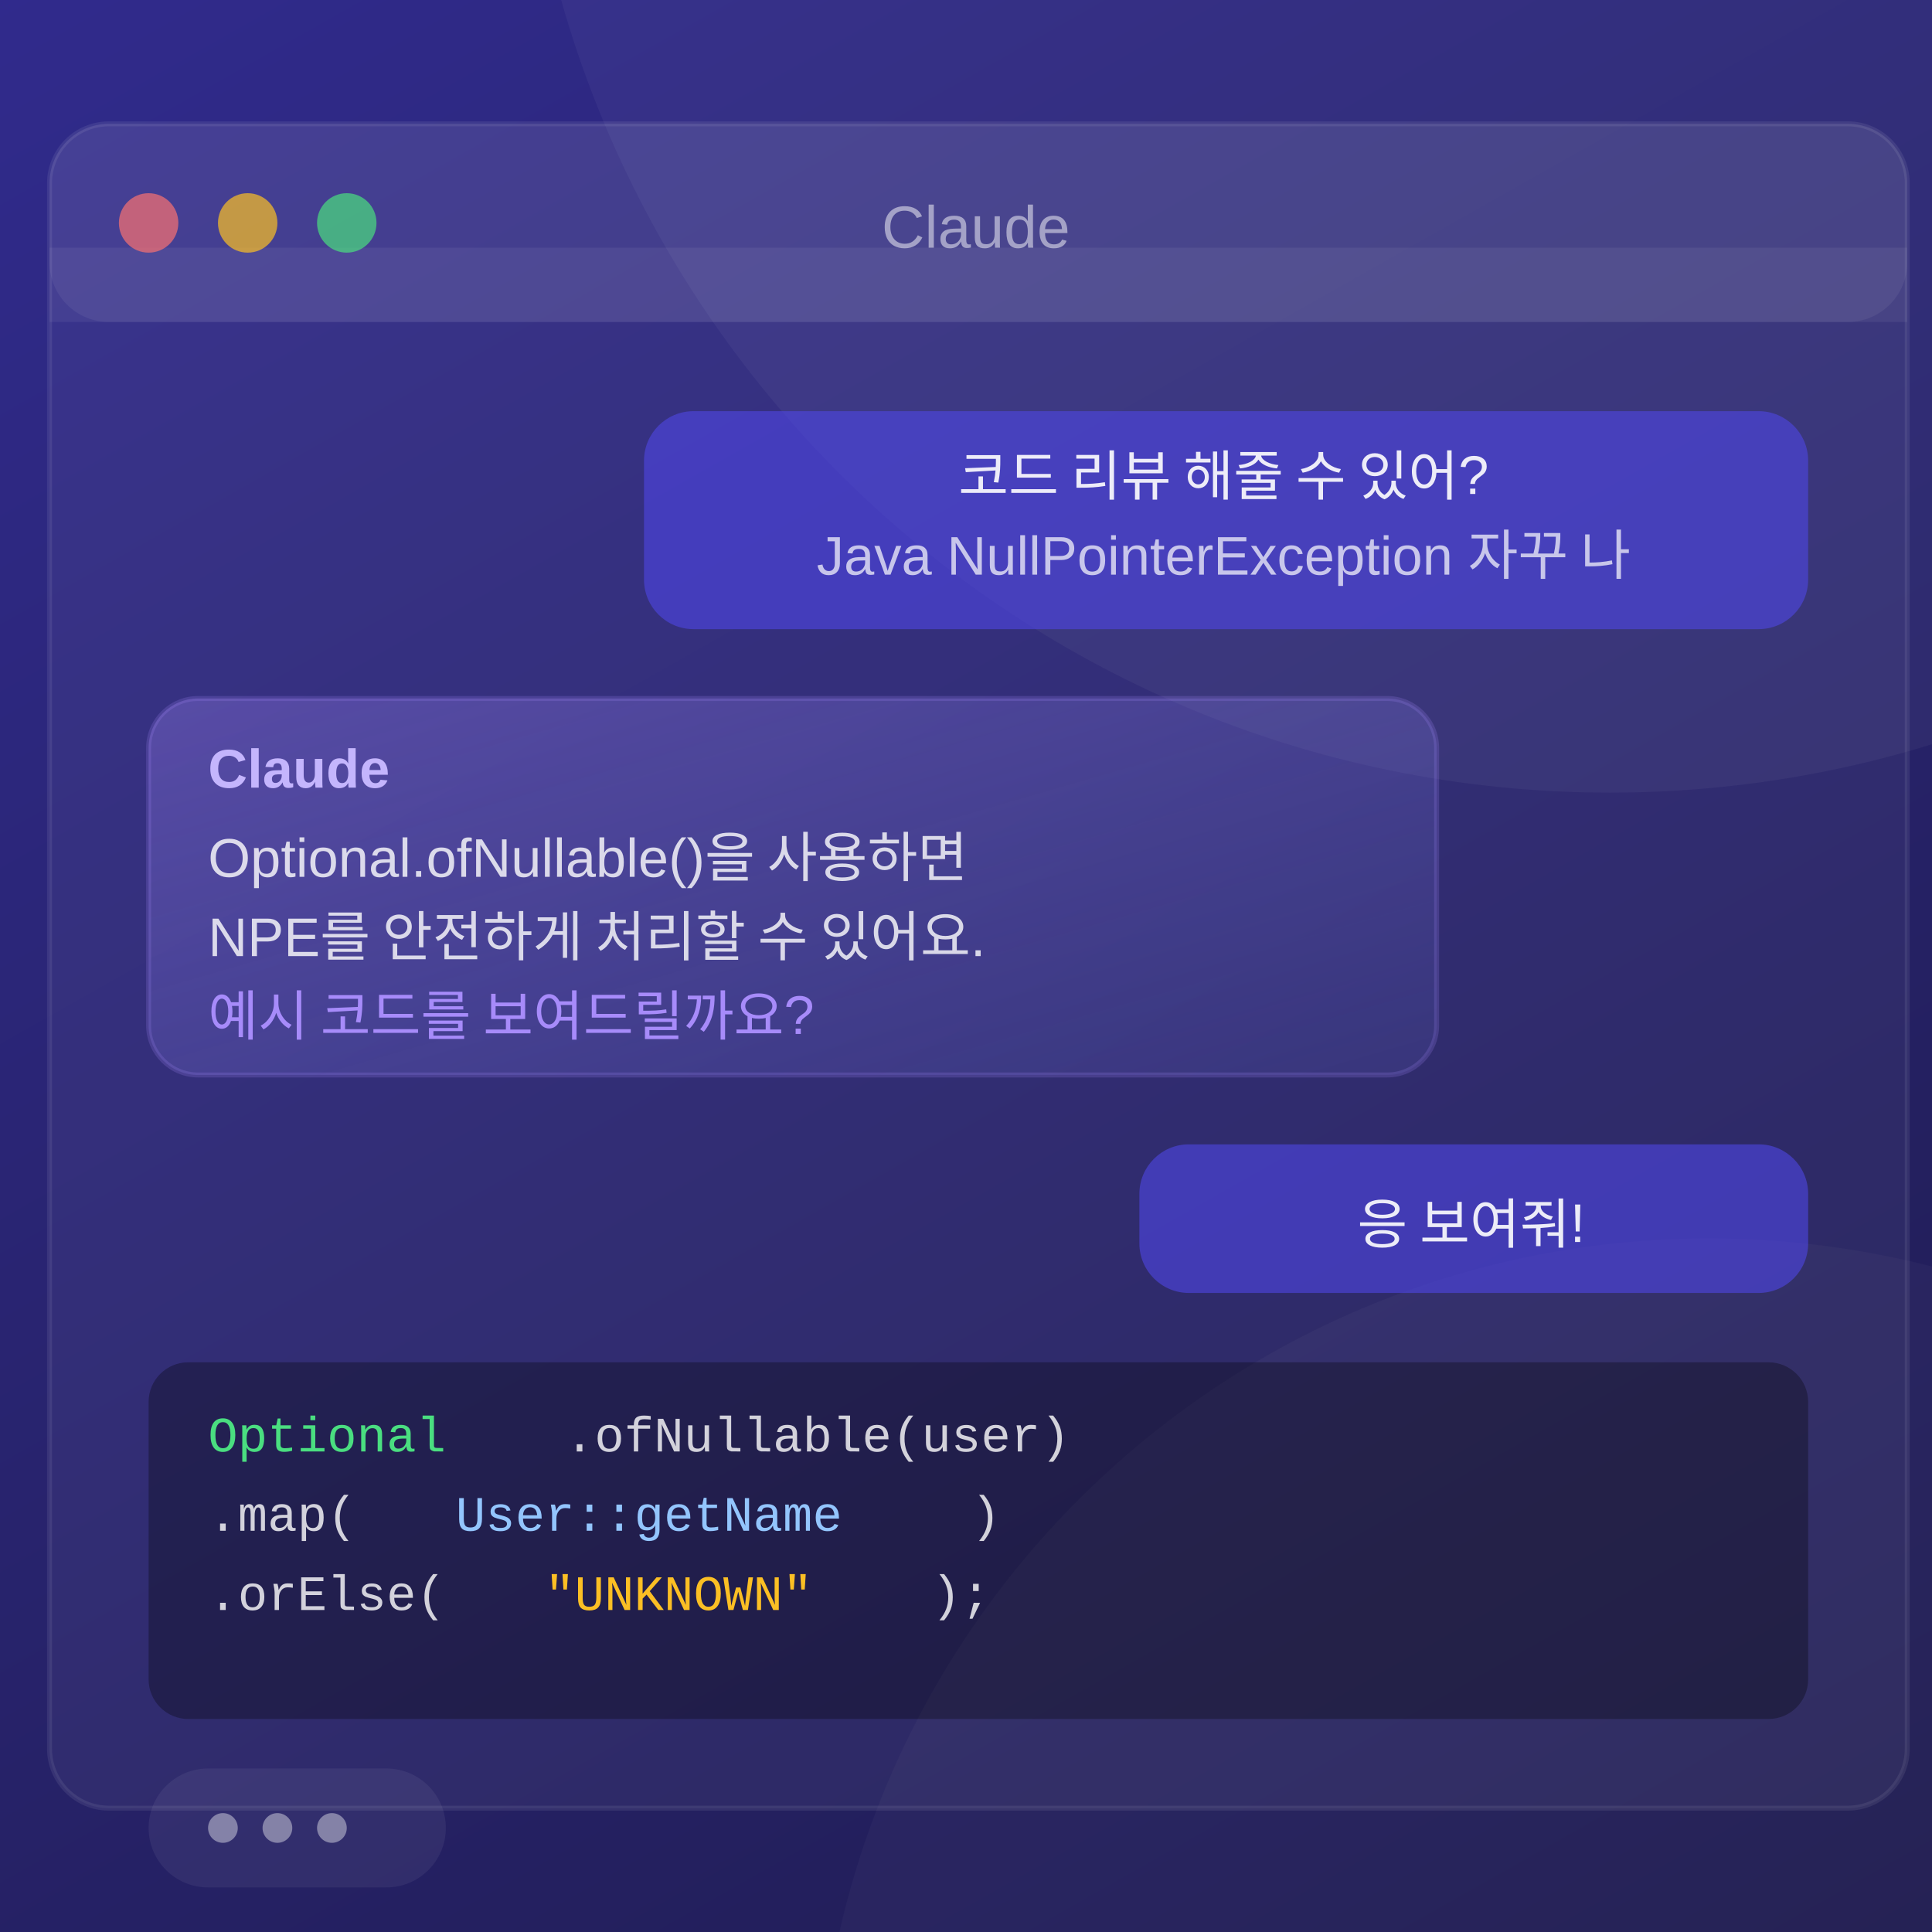
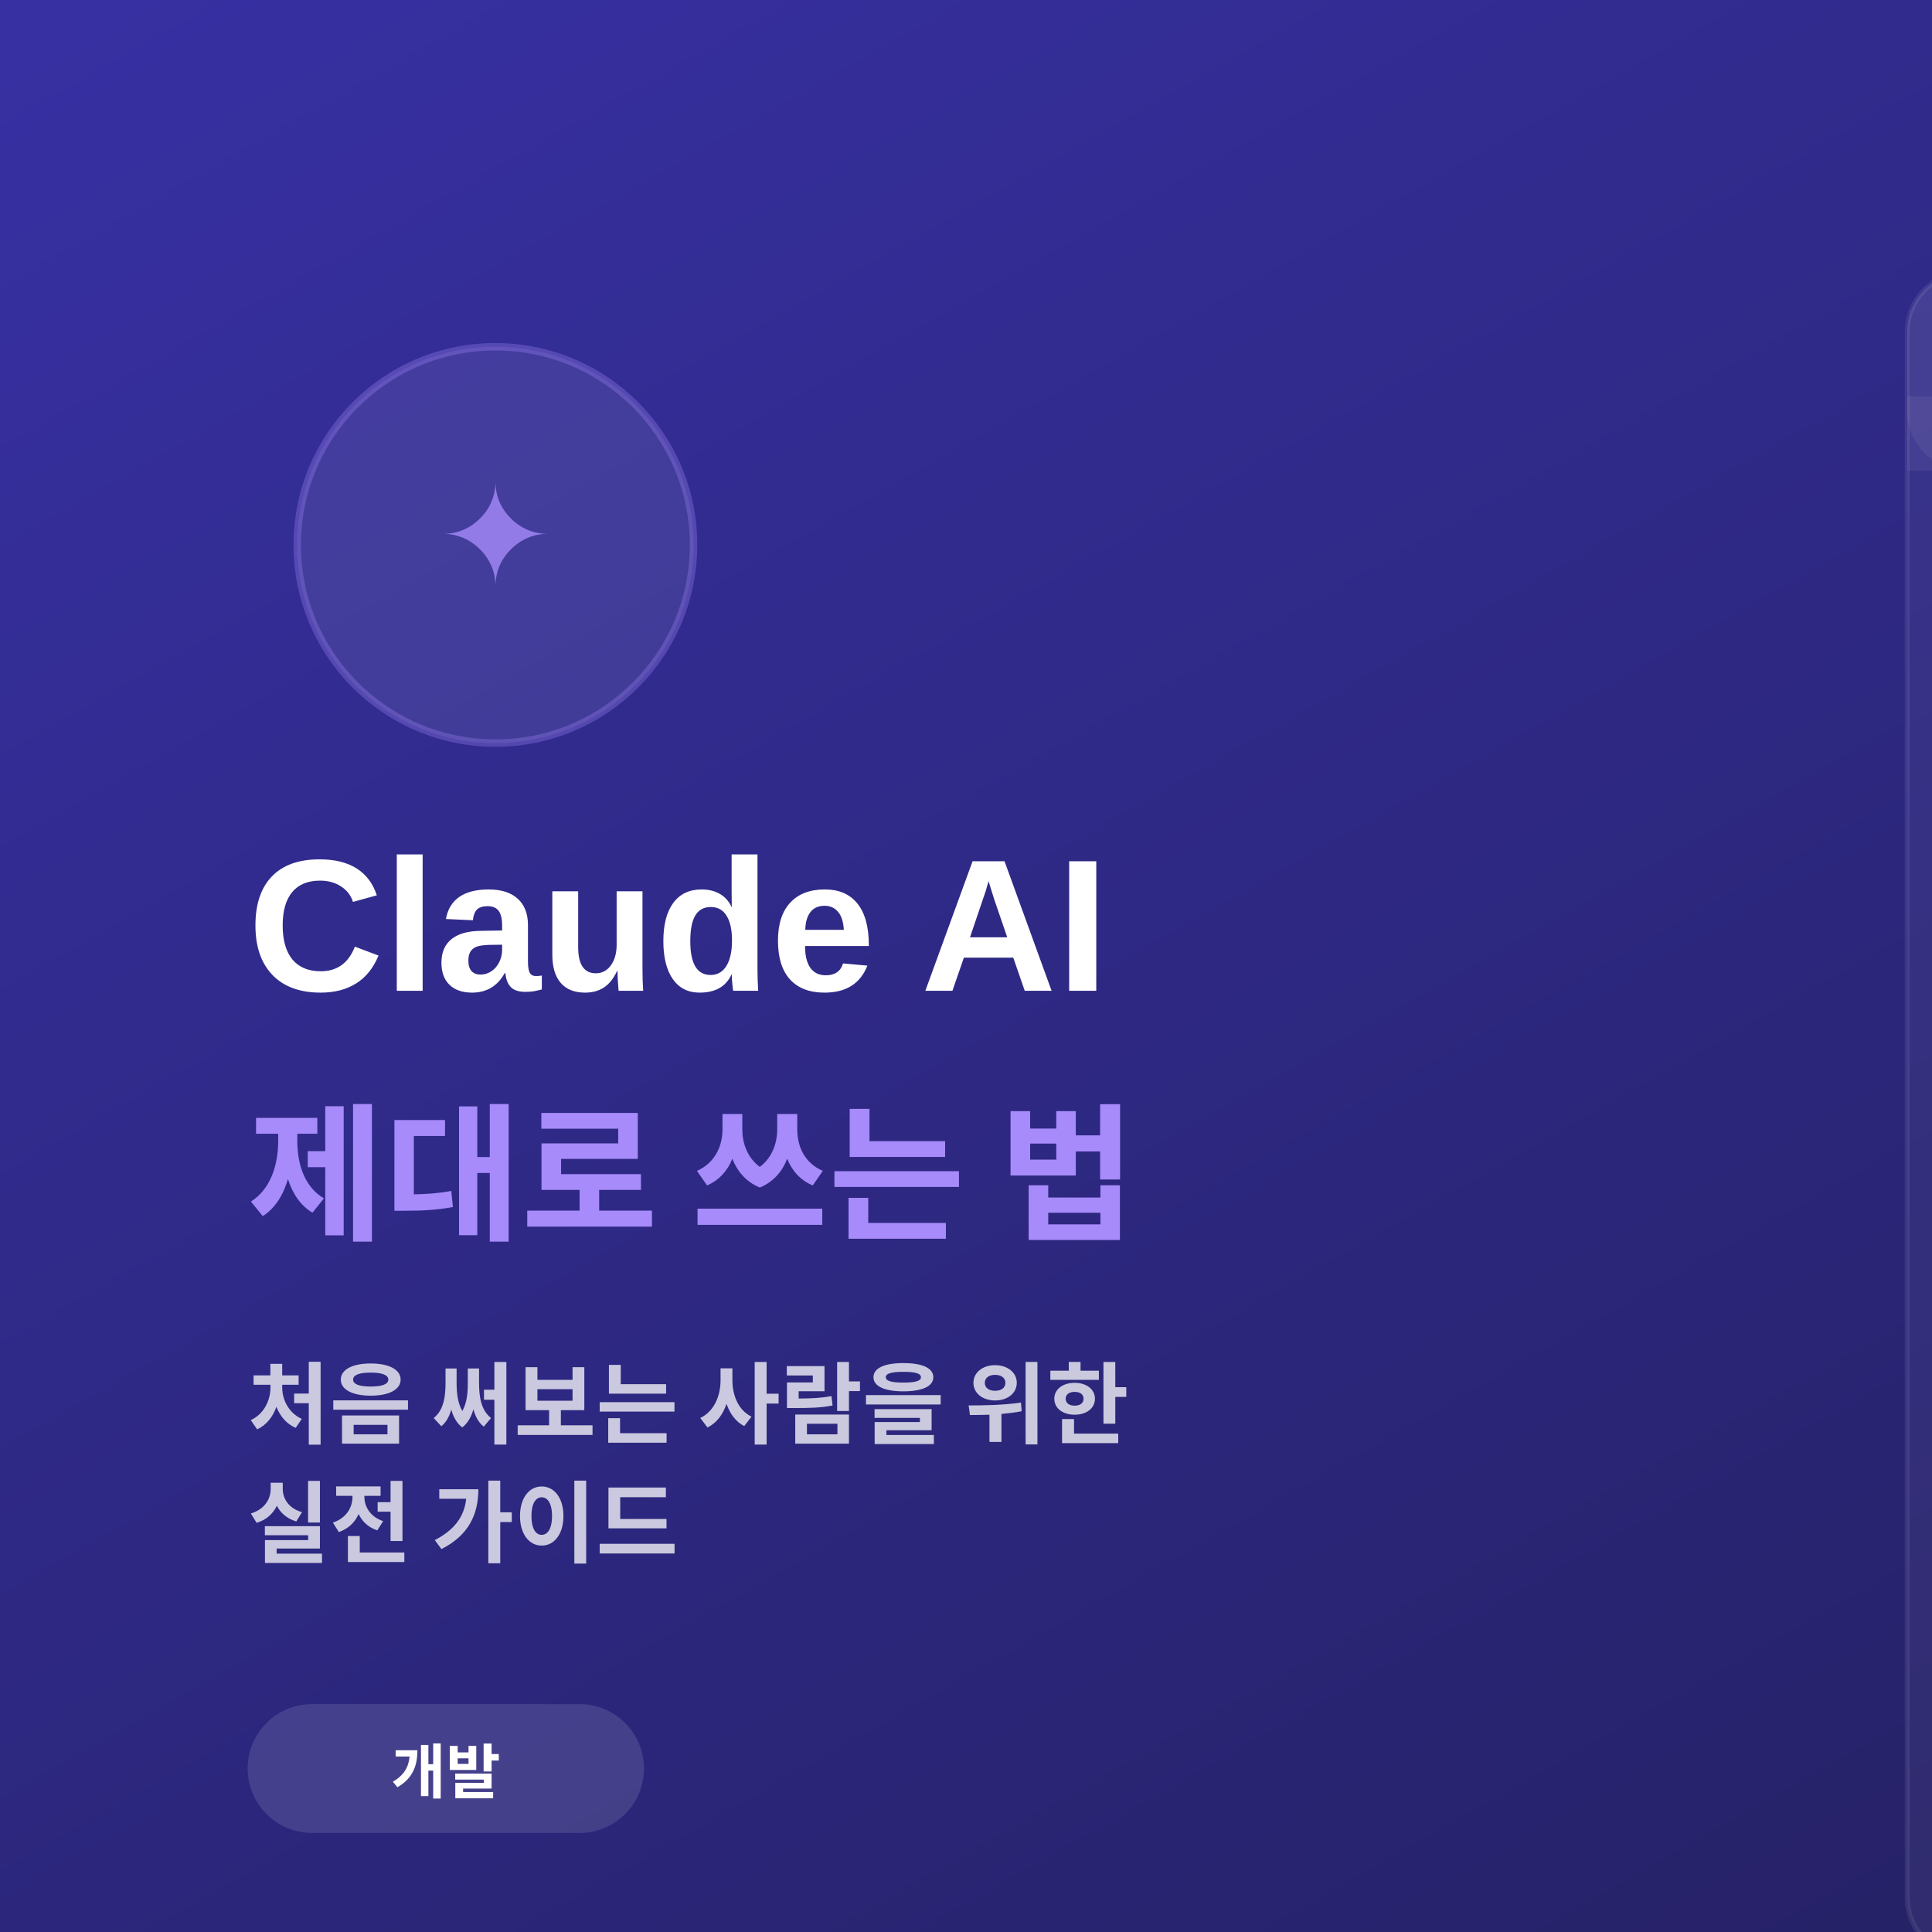
- <svg xmlns="http://www.w3.org/2000/svg" width="390" height="390" viewBox="375 30 390 390">
+ <svg xmlns="http://www.w3.org/2000/svg" width="390" height="390" viewBox="0 0 390 390">
  <defs>
    <linearGradient id="bg" x1="0%" y1="0%" x2="100%" y2="100%">
      <stop offset="0%" style="stop-color:#3730a3" />
      <stop offset="100%" style="stop-color:#1e1b4b" />
    </linearGradient>
    <linearGradient id="bubble" x1="0%" y1="0%" x2="100%" y2="100%">
      <stop offset="0%" style="stop-color:#a78bfa;stop-opacity:0.3" />
      <stop offset="100%" style="stop-color:#818cf8;stop-opacity:0.1" />
    </linearGradient>
  </defs>
  <rect width="800" height="450" fill="url(#bg)" />
  <circle cx="700" cy="-30" r="220" fill="white" fill-opacity="0.04" />
  <circle cx="720" cy="460" r="180" fill="white" fill-opacity="0.03" />
  <g transform="translate(385, 55)">
    <rect width="375" height="340" rx="12" fill="white" fill-opacity="0.05" stroke="white" stroke-opacity="0.08" stroke-width="1" />
    <rect width="375" height="40" rx="12" fill="white" fill-opacity="0.06" />
    <rect x="0" y="25" width="375" height="15" fill="white" fill-opacity="0.06" />
    <circle cx="20" cy="20" r="6" fill="#f87171" fill-opacity="0.7" />
    <circle cx="40" cy="20" r="6" fill="#fbbf24" fill-opacity="0.7" />
    <circle cx="60" cy="20" r="6" fill="#4ade80" fill-opacity="0.7" />
    <text x="187" y="25" font-family="'Segoe UI', Arial" font-size="12" fill="white" fill-opacity="0.5" text-anchor="middle">Claude</text>
    <rect x="120" y="58" width="235" height="44" rx="10" fill="#4f46e5" fill-opacity="0.6" />
    <text x="237" y="75" font-family="'Segoe UI', Arial" font-size="11" fill="white" fill-opacity="0.9" text-anchor="middle">코드 리뷰 해줄 수 있어?</text>
    <text x="237" y="91" font-family="'Segoe UI', Arial" font-size="11" fill="white" fill-opacity="0.7" text-anchor="middle">Java NullPointerException 자꾸 나</text>
    <rect x="20" y="116" width="260" height="76" rx="10" fill="url(#bubble)" stroke="#a78bfa" stroke-opacity="0.2" stroke-width="1" />
    <text x="32" y="134" font-family="'Segoe UI', Arial" font-size="11" fill="#c4b5fd" font-weight="600">Claude</text>
    <text x="32" y="152" font-family="'Segoe UI', Arial" font-size="11" fill="white" fill-opacity="0.8">Optional.ofNullable()을 사용하면</text>
    <text x="32" y="168" font-family="'Segoe UI', Arial" font-size="11" fill="white" fill-opacity="0.8">NPE를 안전하게 처리할 수 있어요.</text>
    <text x="32" y="184" font-family="'Segoe UI', Arial" font-size="11" fill="#a78bfa">예시 코드를 보여드릴까요?</text>
    <rect x="220" y="206" width="135" height="30" rx="10" fill="#4f46e5" fill-opacity="0.6" />
    <text x="287" y="226" font-family="'Segoe UI', Arial" font-size="11" fill="white" fill-opacity="0.9" text-anchor="middle">응 보여줘!</text>
    <rect x="20" y="250" width="335" height="72" rx="8" fill="black" fill-opacity="0.3" />
    <text x="32" y="268" font-family="'Courier New', monospace" font-size="10" fill="#4ade80">Optional</text>
    <text x="104" y="268" font-family="'Courier New', monospace" font-size="10" fill="white" fill-opacity="0.8">.ofNullable(user)</text>
    <text x="32" y="284" font-family="'Courier New', monospace" font-size="10" fill="white" fill-opacity="0.8">  .map(</text>
    <text x="82" y="284" font-family="'Courier New', monospace" font-size="10" fill="#93c5fd">User::getName</text>
    <text x="186" y="284" font-family="'Courier New', monospace" font-size="10" fill="white" fill-opacity="0.8">)</text>
    <text x="32" y="300" font-family="'Courier New', monospace" font-size="10" fill="white" fill-opacity="0.8">  .orElse(</text>
    <text x="100" y="300" font-family="'Courier New', monospace" font-size="10" fill="#fbbf24">"UNKNOWN"</text>
    <text x="178" y="300" font-family="'Courier New', monospace" font-size="10" fill="white" fill-opacity="0.8">);</text>
    <rect x="20" y="332" width="60" height="24" rx="12" fill="white" fill-opacity="0.06" />
    <circle cx="35" cy="344" r="3" fill="white" fill-opacity="0.4" />
    <circle cx="46" cy="344" r="3" fill="white" fill-opacity="0.4" />
    <circle cx="57" cy="344" r="3" fill="white" fill-opacity="0.4" />
  </g>
  <g transform="translate(50, 60)">
    <circle cx="50" cy="50" r="40" fill="white" fill-opacity="0.08" stroke="#a78bfa" stroke-opacity="0.3" stroke-width="1.5" />
    <text x="50" y="58" font-family="Arial" font-size="28" fill="#a78bfa" fill-opacity="0.8" text-anchor="middle">✦</text>
  </g>
  <text x="50" y="200" font-family="'Segoe UI', Arial, sans-serif" font-size="38" font-weight="800" fill="white">Claude AI</text>
  <text x="50" y="248" font-family="'Segoe UI', Arial, sans-serif" font-size="30" font-weight="800" fill="#a78bfa">제대로 쓰는 법</text>
  <text x="50" y="290" font-family="'Segoe UI', Arial, sans-serif" font-size="18" font-weight="600" fill="white" fill-opacity="0.75">처음 써보는 사람을 위한</text>
  <text x="50" y="314" font-family="'Segoe UI', Arial, sans-serif" font-size="18" font-weight="600" fill="white" fill-opacity="0.75">실전 가이드</text>
  <rect x="50" y="344" width="80" height="26" rx="13" fill="white" fill-opacity="0.12" />
  <text x="90" y="362" font-family="'Segoe UI', Arial, sans-serif" font-size="12" font-weight="600" fill="white" text-anchor="middle">개발</text>
</svg>
